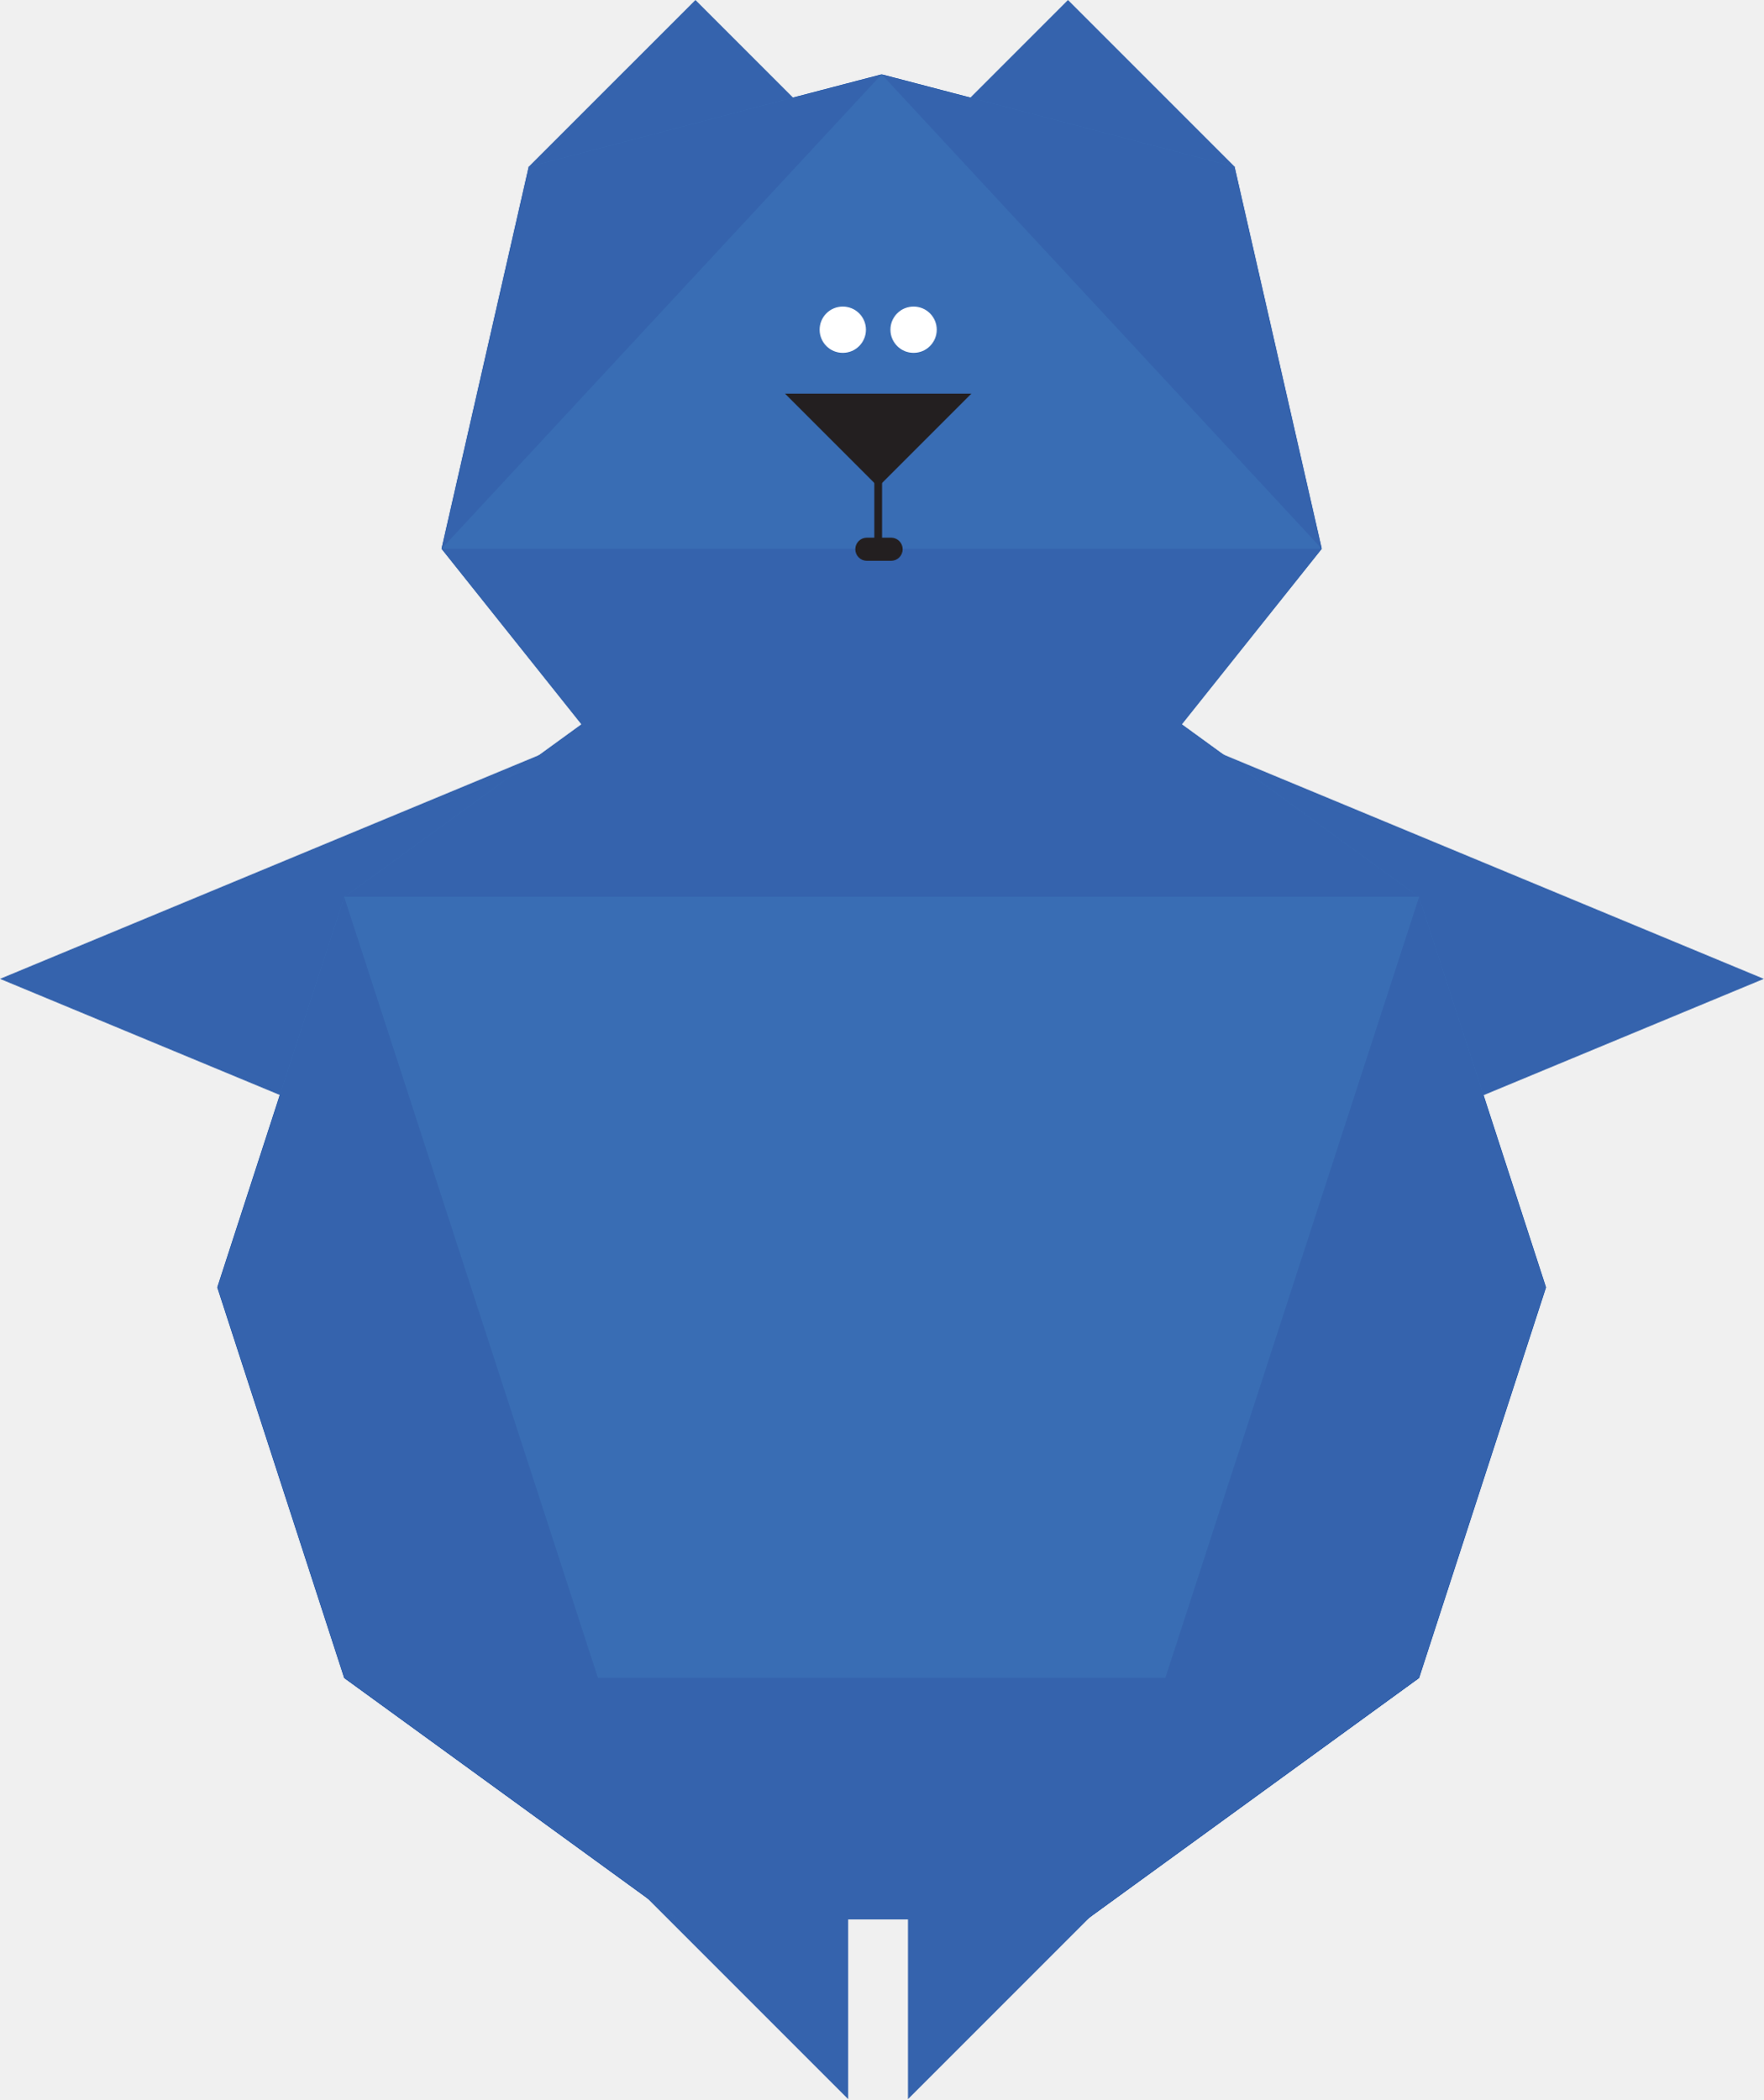
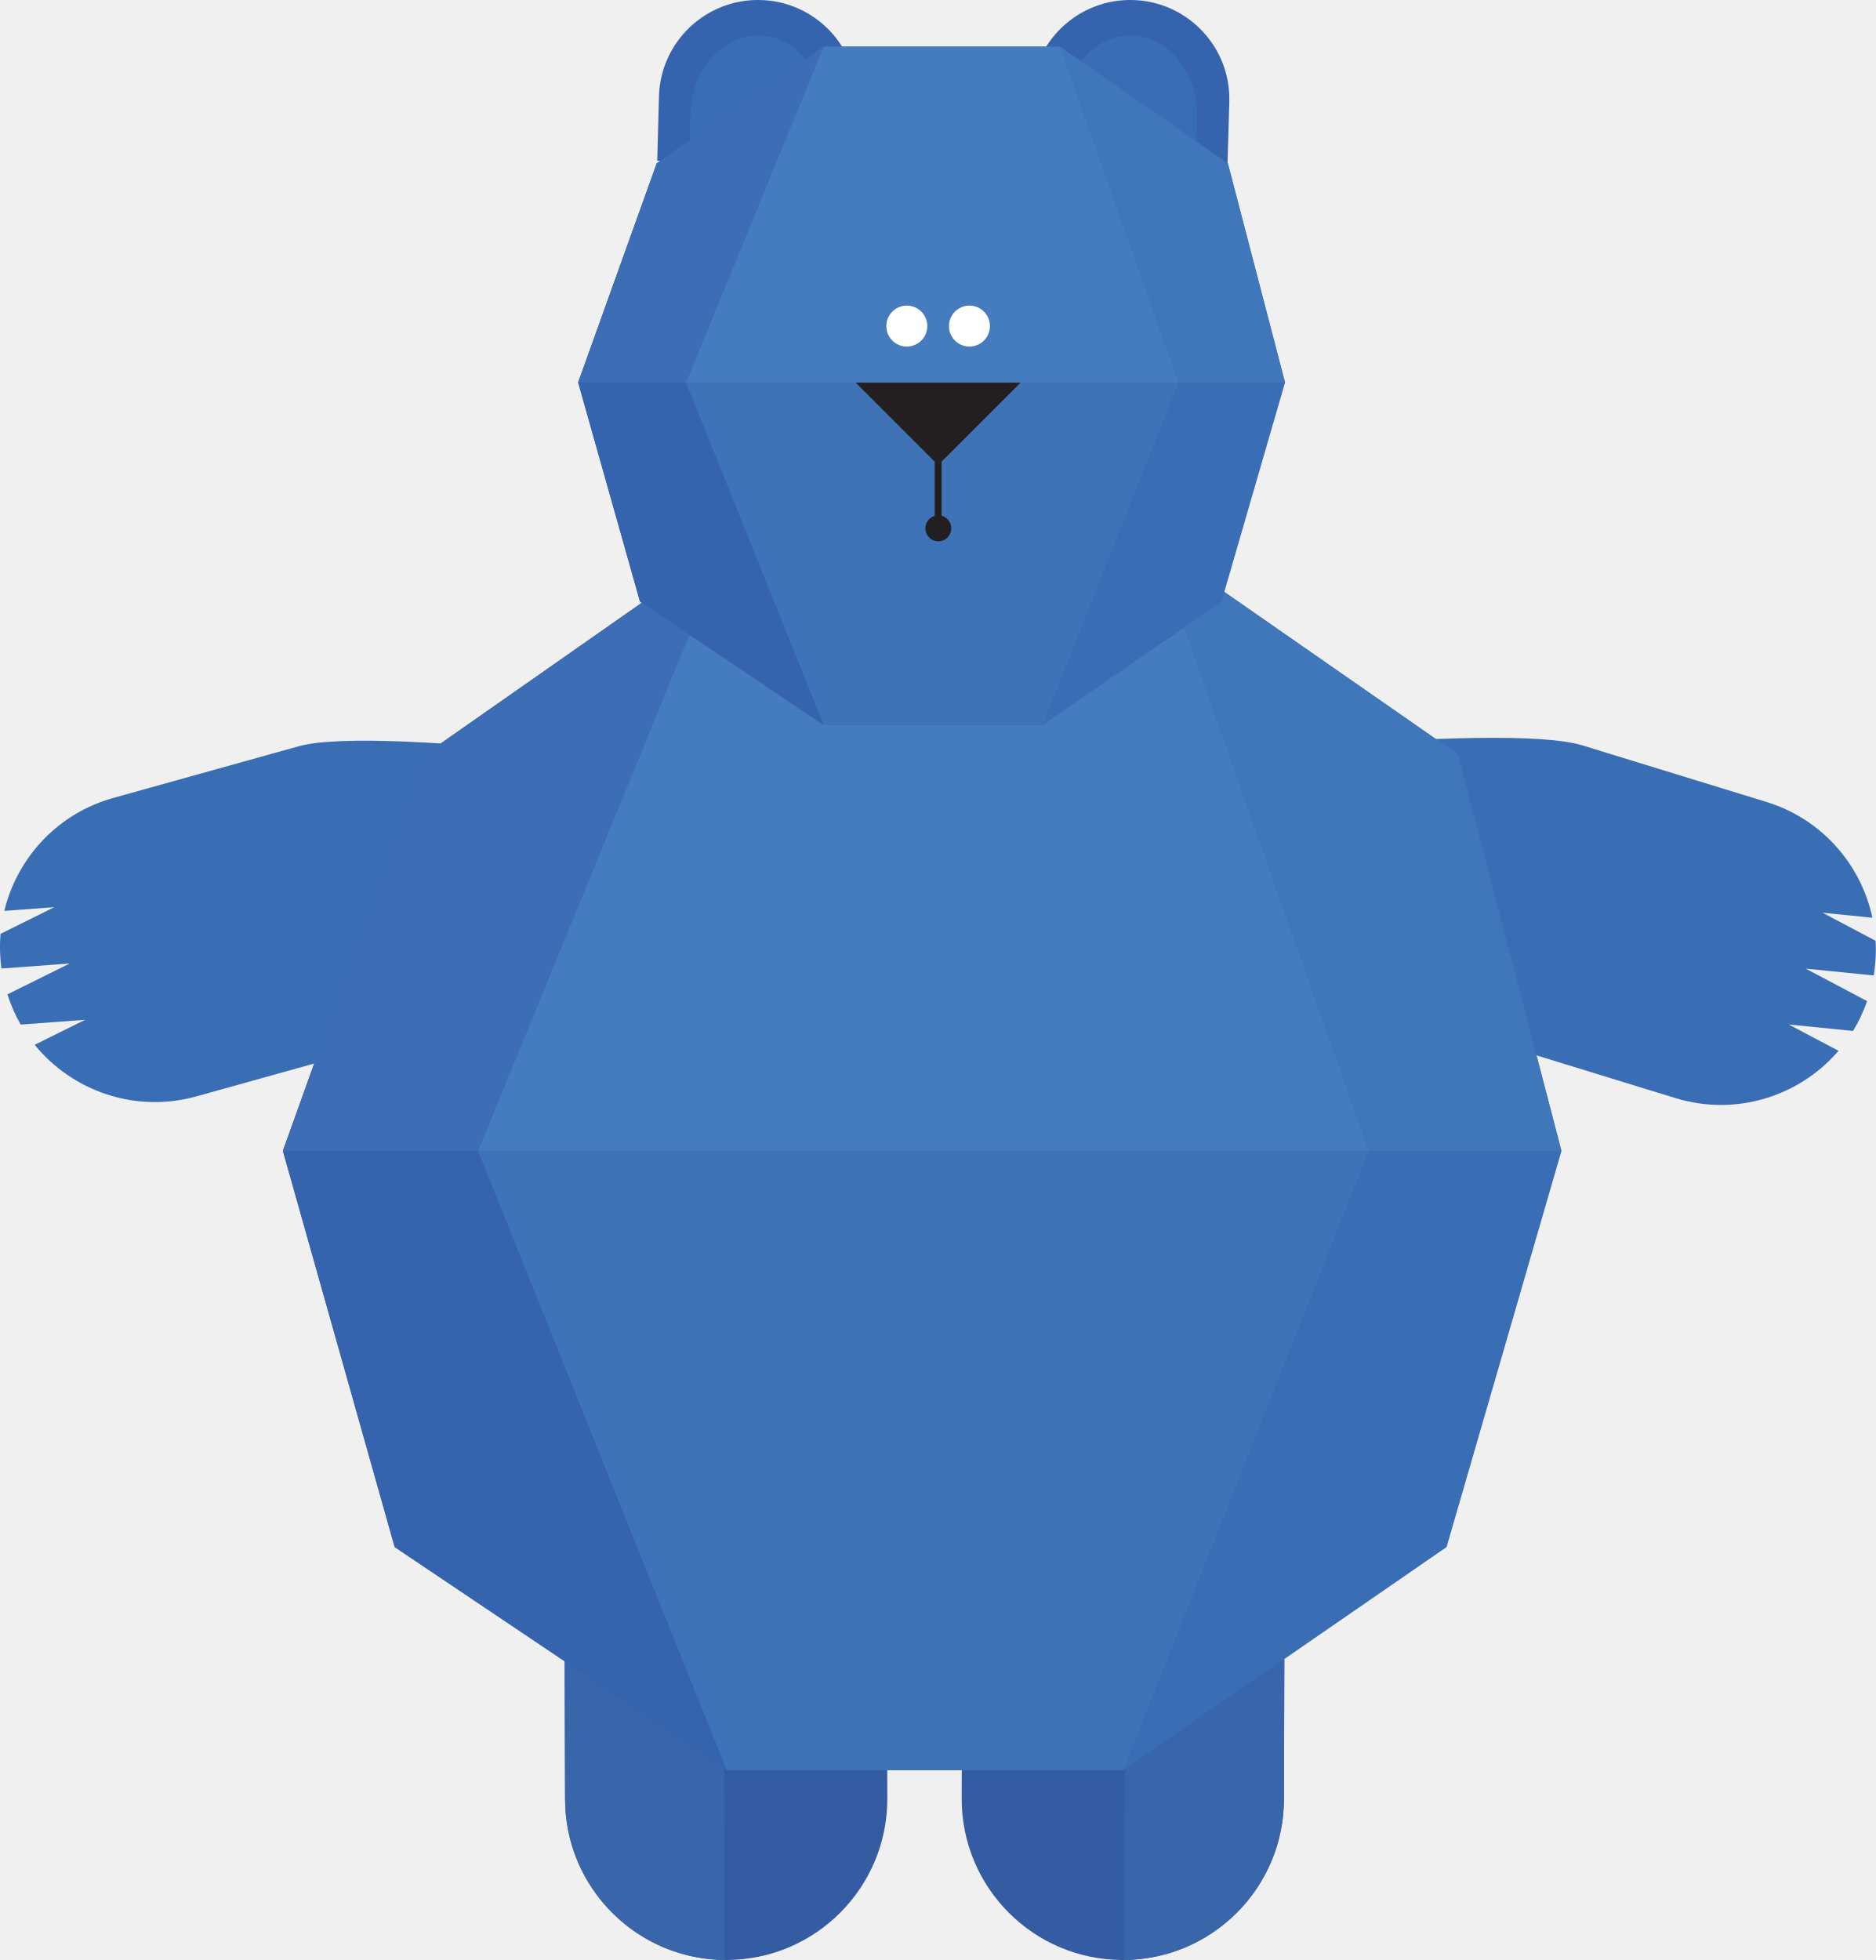
- <svg xmlns="http://www.w3.org/2000/svg" version="1.1" id="Layer_1" x="0px" y="0px" width="248.195px" height="295.359px" viewBox="0 0 248.195 295.359" enable-background="new 0 0 248.195 295.359" xml:space="preserve">
-   <polygon fill="#3563AD" points="170.871,105.637 248.195,137.729 170.871,169.821 " />
-   <polygon fill="#3563AD" points="77.324,169.821 0,137.729 77.324,105.636 " />
-   <polygon fill="#3563AD" points="127.766,211.847 169.522,253.602 127.766,295.359 " />
-   <polygon fill="#3563AD" points="119.351,211.847 77.595,253.602 119.351,295.359 " />
-   <polygon fill="#3563AD" points="74.367,23.487 97.855,0 121.342,23.487 " />
-   <polygon fill="#3563AD" points="126.794,23.487 150.281,0 173.768,23.487 " />
-   <polygon fill="#396DB4" points="95.17,270.056 48.423,236.093 30.568,181.14 48.423,126.186 95.17,92.223 152.95,92.223   199.697,126.186 217.552,181.14 199.697,236.093 152.95,270.056 " />
-   <polygon fill="#396DB4" points="96.497,120.312 62.126,77.212 74.393,23.468 124.06,10.456 173.728,23.468 185.994,77.212   151.623,120.312 " />
-   <polygon fill="#3563AD" points="62.126,77.212 74.393,23.468 124.06,10.456 " />
-   <polygon fill="#3563AD" points="185.995,77.212 173.729,23.468 124.061,10.456 " />
-   <polygon fill="#3563AD" points="96.497,120.312 62.126,77.212 185.994,77.212 151.623,120.312 " />
-   <path fill="#FFFFFF" d="M121.85,46.389c0,1.799-1.459,3.258-3.258,3.258c-1.8,0-3.258-1.459-3.258-3.258s1.458-3.258,3.258-3.258  C120.391,43.132,121.85,44.591,121.85,46.389" />
-   <path fill="#FFFFFF" d="M131.813,46.389c0,1.799-1.459,3.258-3.258,3.258s-3.258-1.459-3.258-3.258s1.459-3.258,3.258-3.258  S131.813,44.591,131.813,46.389" />
-   <polygon fill="#3563AD" points="48.423,126.185 95.17,92.223 152.951,92.223 199.697,126.185 " />
-   <path fill="#231F20" d="M123.029,63.591v13.894c0,0.301,0.244,0.545,0.545,0.545c0.302,0,0.546-0.244,0.546-0.545V63.591  c0-0.301-0.244-0.545-0.546-0.545S123.029,63.29,123.029,63.591" />
-   <path fill="#231F20" d="M127.018,77.278c0,0.9-0.729,1.629-1.629,1.629h-3.407c-0.899,0-1.628-0.729-1.628-1.629  c0-0.9,0.729-1.629,1.628-1.629h3.407C126.29,75.65,127.018,76.379,127.018,77.278" />
-   <polygon fill="#231F20" points="136.685,55.388 123.574,68.499 110.463,55.388 " />
-   <polygon fill="#3563AD" points="95.17,270.056 48.423,236.093 199.697,236.093 152.95,270.056 " />
-   <polygon fill="#3563AD" points="95.17,270.056 48.423,236.093 30.568,181.14 48.423,126.186 " />
-   <polygon fill="#3563AD" points="152.951,270.056 199.697,236.093 217.553,181.14 199.697,126.186 " />
+ <svg xmlns="http://www.w3.org/2000/svg" version="1.1" id="Layer_1" x="0px" y="0px" width="270.184px" height="282.289px" viewBox="5.001 0.001 270.184 282.289" enable-background="new 5.001 0.001 270.184 282.289" xml:space="preserve">
+   <path fill="#396DB4" d="M59.841,150.507c11.884-3.256,54.216-38.473,54.216-38.473s-54.121-7.816-66.004-4.561l-26.634,7.423  c-8.117,2.223-13.95,8.655-15.796,16.294l7.203-0.535l-7.744,3.839c-0.142,1.642-0.097,3.318,0.14,5.001l9.824-0.729l-8.976,4.45  c0.493,1.542,1.137,2.996,1.916,4.349l9.279-0.689l-7.269,3.604c5.408,6.649,14.414,9.86,23.211,7.45L59.841,150.507" />
+   <path fill="#396DB4" d="M219.983,150.057c-11.793-3.568-53.182-39.89-53.182-39.89s54.308-6.385,66.102-2.817l26.429,8.123  c8.055,2.437,13.716,9.02,15.361,16.706l-7.187-0.725l7.64,4.042c0.099,1.645,0.008,3.319-0.272,4.995l-9.801-0.988l8.855,4.685  c-0.534,1.528-1.216,2.965-2.031,4.297l-9.258-0.933l7.171,3.794c-5.581,6.504-14.669,9.476-23.399,6.835L219.983,150.057" />
+   <path fill="#335CA2" d="M143.516,259.017c-0.037,12.817,10.324,23.237,23.141,23.273c12.817,0.036,23.237-10.324,23.273-23.141  l0.156-54.703c0.037-12.817-10.324-23.237-23.141-23.273c-12.817-0.037-23.237,10.324-23.273,23.141L143.516,259.017" />
+   <path fill="#C2CAE7" d="M189.905,260.183c0,0.001,0,0.002,0,0.003C189.905,260.186,189.905,260.184,189.905,260.183   M189.912,260.033c0,0.003,0,0.004,0,0.006C189.912,260.037,189.912,260.035,189.912,260.033 M189.915,259.957  c0,0.003,0,0.006,0,0.007C189.914,259.963,189.914,259.96,189.915,259.957 M189.917,259.879c0,0.004,0,0.007-0.001,0.012  C189.917,259.888,189.917,259.883,189.917,259.879 M189.92,259.797c0,0.007-0.001,0.014-0.001,0.021  C189.92,259.812,189.92,259.803,189.92,259.797 M189.922,259.721c0,0.007-0.001,0.016-0.001,0.024  C189.922,259.736,189.922,259.728,189.922,259.721 M189.924,259.64c0,0.01-0.001,0.02-0.001,0.03  C189.924,259.66,189.924,259.65,189.924,259.64 M189.926,259.562c0,0.011-0.001,0.022-0.001,0.034  C189.926,259.585,189.926,259.573,189.926,259.562 M189.927,259.489c0,0.011-0.001,0.022-0.001,0.033  C189.927,259.511,189.927,259.499,189.927,259.489 M189.929,259.404c0,0.014-0.001,0.029-0.001,0.043  C189.929,259.433,189.929,259.418,189.929,259.404 M189.93,259.329c0,0.015,0,0.029-0.001,0.044  C189.929,259.359,189.929,259.343,189.93,259.329 M189.93,259.271c0,0.009,0,0.018,0,0.027  C189.93,259.289,189.93,259.28,189.93,259.271 M189.989,238.943L189.989,238.943l-0.057,20.207L189.989,238.943" />
+   <path fill="#3966AA" d="M189.989,238.943l-22.942,15.831l-0.073,27.51c12.324-0.13,22.359-9.868,22.932-22.097  c0-0.001,0-0.003,0-0.003c0.002-0.049,0.004-0.095,0.006-0.144c0-0.003,0-0.004,0-0.006c0.001-0.023,0.002-0.045,0.002-0.068  c0-0.002,0-0.006,0-0.007c0.001-0.022,0.002-0.044,0.002-0.066c0-0.004,0-0.007,0.001-0.012c0.001-0.021,0.001-0.041,0.002-0.061  c0-0.007,0.001-0.014,0.001-0.021c0.001-0.019,0.001-0.035,0.002-0.054c0-0.007,0.001-0.016,0.001-0.024  c0.001-0.016,0.001-0.034,0.001-0.05c0-0.01,0.001-0.02,0.001-0.03c0.001-0.016,0.001-0.029,0.001-0.044  c0-0.011,0.001-0.022,0.001-0.034c0-0.014,0.001-0.027,0.001-0.041c0-0.011,0.001-0.022,0.001-0.033  c0-0.014,0.001-0.027,0.001-0.042c0-0.014,0.001-0.029,0.001-0.043c0-0.011,0-0.02,0.001-0.031c0-0.015,0.001-0.029,0.001-0.044  c0-0.011,0-0.021,0-0.031c0-0.009,0-0.017,0-0.027c0-0.041,0.001-0.082,0.001-0.122l0,0L189.989,238.943" />
+   <path fill="#335CA2" d="M132.804,259.017c0.036,12.817-10.324,23.237-23.141,23.273c-12.817,0.036-23.237-10.324-23.273-23.141  l-0.156-54.703c-0.036-12.817,10.324-23.237,23.141-23.273c12.817-0.037,23.237,10.324,23.273,23.141L132.804,259.017" />
+   <path fill="#C2CAE7" d="M86.895,263.923c0.001,0.003,0.001,0.004,0.001,0.007C86.896,263.928,86.896,263.926,86.895,263.923   M86.879,263.847c0.001,0.006,0.002,0.011,0.004,0.017C86.881,263.858,86.881,263.853,86.879,263.847 M86.864,263.772  c0.002,0.009,0.003,0.017,0.005,0.026C86.867,263.788,86.865,263.78,86.864,263.772 M86.848,263.695  c0.002,0.012,0.005,0.023,0.007,0.035C86.853,263.718,86.85,263.707,86.848,263.695 M86.833,263.618  c0.003,0.016,0.006,0.029,0.009,0.045C86.839,263.648,86.836,263.633,86.833,263.618 M86.818,263.542  c0.004,0.018,0.007,0.036,0.011,0.055C86.825,263.578,86.822,263.56,86.818,263.542 M86.803,263.466  c0.004,0.021,0.008,0.042,0.012,0.064C86.811,263.507,86.807,263.487,86.803,263.466 M86.333,239.27l0.057,19.879  c0.004,1.474,0.146,2.915,0.413,4.312c-0.267-1.397-0.408-2.839-0.412-4.312L86.333,239.27L86.333,239.27" />
+   <path fill="#3966AA" d="M86.333,239.27l0.057,19.879c0.004,1.474,0.146,2.915,0.412,4.312c0,0.001,0.001,0.003,0.001,0.004  c0.004,0.021,0.008,0.042,0.012,0.064c0.001,0.004,0.002,0.009,0.002,0.013c0.004,0.019,0.007,0.036,0.011,0.055  c0.001,0.007,0.003,0.015,0.004,0.022c0.003,0.015,0.006,0.03,0.009,0.045c0.002,0.01,0.004,0.022,0.006,0.032  c0.002,0.012,0.005,0.023,0.007,0.035c0.003,0.014,0.006,0.028,0.009,0.042c0.002,0.009,0.003,0.017,0.005,0.026  c0.003,0.016,0.007,0.034,0.01,0.05c0.001,0.006,0.002,0.011,0.004,0.017c0.004,0.02,0.008,0.04,0.012,0.059  c0.001,0.003,0.001,0.004,0.001,0.007c2.213,10.415,11.414,18.237,22.451,18.353l-0.074-27.598L86.333,239.27" />
+   <polyline fill="#396DB4" points="229.901,165.766 215.007,108.663 171.294,78.262 109.675,78.262 66.229,108.663 45.748,165.766   61.848,222.817 109.675,254.954 166.784,254.954 213.357,222.817 229.901,165.766 " />
+   <polyline fill="#3F73B8" points="66.229,108.663 45.748,165.766 61.848,222.817 109.675,254.954 166.784,254.954 202.141,165.766   73.845,165.766 109.675,254.954 61.848,222.817 45.748,165.766 66.229,108.663 " />
+   <polyline fill="#3663AE" points="109.675,254.954 61.848,222.817 45.748,165.766 66.229,108.663 109.675,78.262 73.845,165.766   109.675,254.954 " />
+   <polyline fill="#4076BA" points="181.343,85.251 180.942,86.635 175.556,90.351 202.141,165.766 229.901,165.766 226.311,152.002   215.007,108.663 211.814,106.442 181.343,85.251 " />
+   <polyline fill="#457CBE" points="175.556,90.351 155.192,104.402 123.62,104.402 104.29,91.415 73.845,165.766 202.141,165.766   175.556,90.351 " />
+   <polyline fill="#3D6EB5" points="97.449,86.818 68.491,107.08 66.229,108.663 45.748,165.766 73.845,165.766 104.29,91.415   97.449,86.818 " />
+   <path fill="#3663AE" d="M128.176,23.958c0.006-0.11,0.267-9.173,0.271-9.284c0.223-7.878-5.983-14.445-13.862-14.668  S100.139,5.99,99.917,13.868c-0.003,0.11-0.253,9.174-0.254,9.284L128.176,23.958" />
+   <path fill="#396DB4" d="M123.58,24.387c0.004-0.089,0.215-7.398,0.218-7.487c0.18-6.354-4.009-11.627-9.357-11.778  c-5.347-0.151-9.827,4.877-10.007,11.23c-0.002,0.089-0.205,7.399-0.206,7.488L123.58,24.387" />
+   <path fill="#3663AE" d="M181.793,23.958c0.006-0.11,0.267-9.173,0.271-9.284c0.223-7.878-5.984-14.445-13.862-14.668  c-7.879-0.223-14.445,5.983-14.668,13.862c-0.003,0.11-0.253,9.174-0.254,9.284L181.793,23.958" />
+   <path fill="#396DB4" d="M177.197,24.387c0.004-0.089,0.215-7.398,0.218-7.487c0.18-6.354-4.009-11.627-9.357-11.778  s-9.827,4.877-10.008,11.23c-0.002,0.089-0.205,7.399-0.206,7.488L177.197,24.387" />
+   <polyline fill="#396DB4" points="190.088,55.093 181.853,23.524 157.686,6.716 123.62,6.716 99.6,23.524 88.276,55.093   97.177,86.635 123.62,104.402 155.192,104.402 180.942,86.635 190.088,55.093 " />
+   <polyline fill="#3F73B8" points="174.74,55.093 103.81,55.093 123.62,104.402 97.178,86.635 88.276,55.093 97.178,86.635   123.62,104.402 155.192,104.402 174.74,55.093 " />
+   <polyline fill="#3663AE" points="123.62,104.402 97.178,86.635 88.276,55.093 99.6,23.524 123.62,6.716 103.81,55.093   123.62,104.402 " />
+   <polyline fill="#4076BA" points="157.686,6.716 174.74,55.093 190.088,55.093 181.853,23.524 177.314,20.367 160.69,8.805   157.686,6.716 " />
+   <polyline fill="#457CBE" points="157.686,6.716 126.29,6.716 123.62,6.716 103.81,55.093 174.74,55.093 157.686,6.716 " />
+   <polyline fill="#3D6EB5" points="123.62,6.716 121.052,8.513 104.326,20.216 99.6,23.524 88.276,55.093 103.81,55.093 123.62,6.716   " />
+   <circle fill="#FFFFFF" cx="135.612" cy="46.965" r="2.95" />
+   <circle fill="#FFFFFF" cx="144.633" cy="46.965" r="2.95" />
+   <circle fill="#231F20" cx="140.151" cy="76.098" r="1.864" />
+   <path fill="#231F20" d="M139.629,62.541v12.581c0,0.273,0.221,0.494,0.494,0.494c0.273,0,0.494-0.221,0.494-0.494V62.541  c0-0.272-0.221-0.494-0.494-0.494C139.85,62.047,139.629,62.268,139.629,62.541" />
+   <polygon fill="#231F20" points="151.995,55.113 140.123,66.985 128.251,55.113 " />
</svg>
